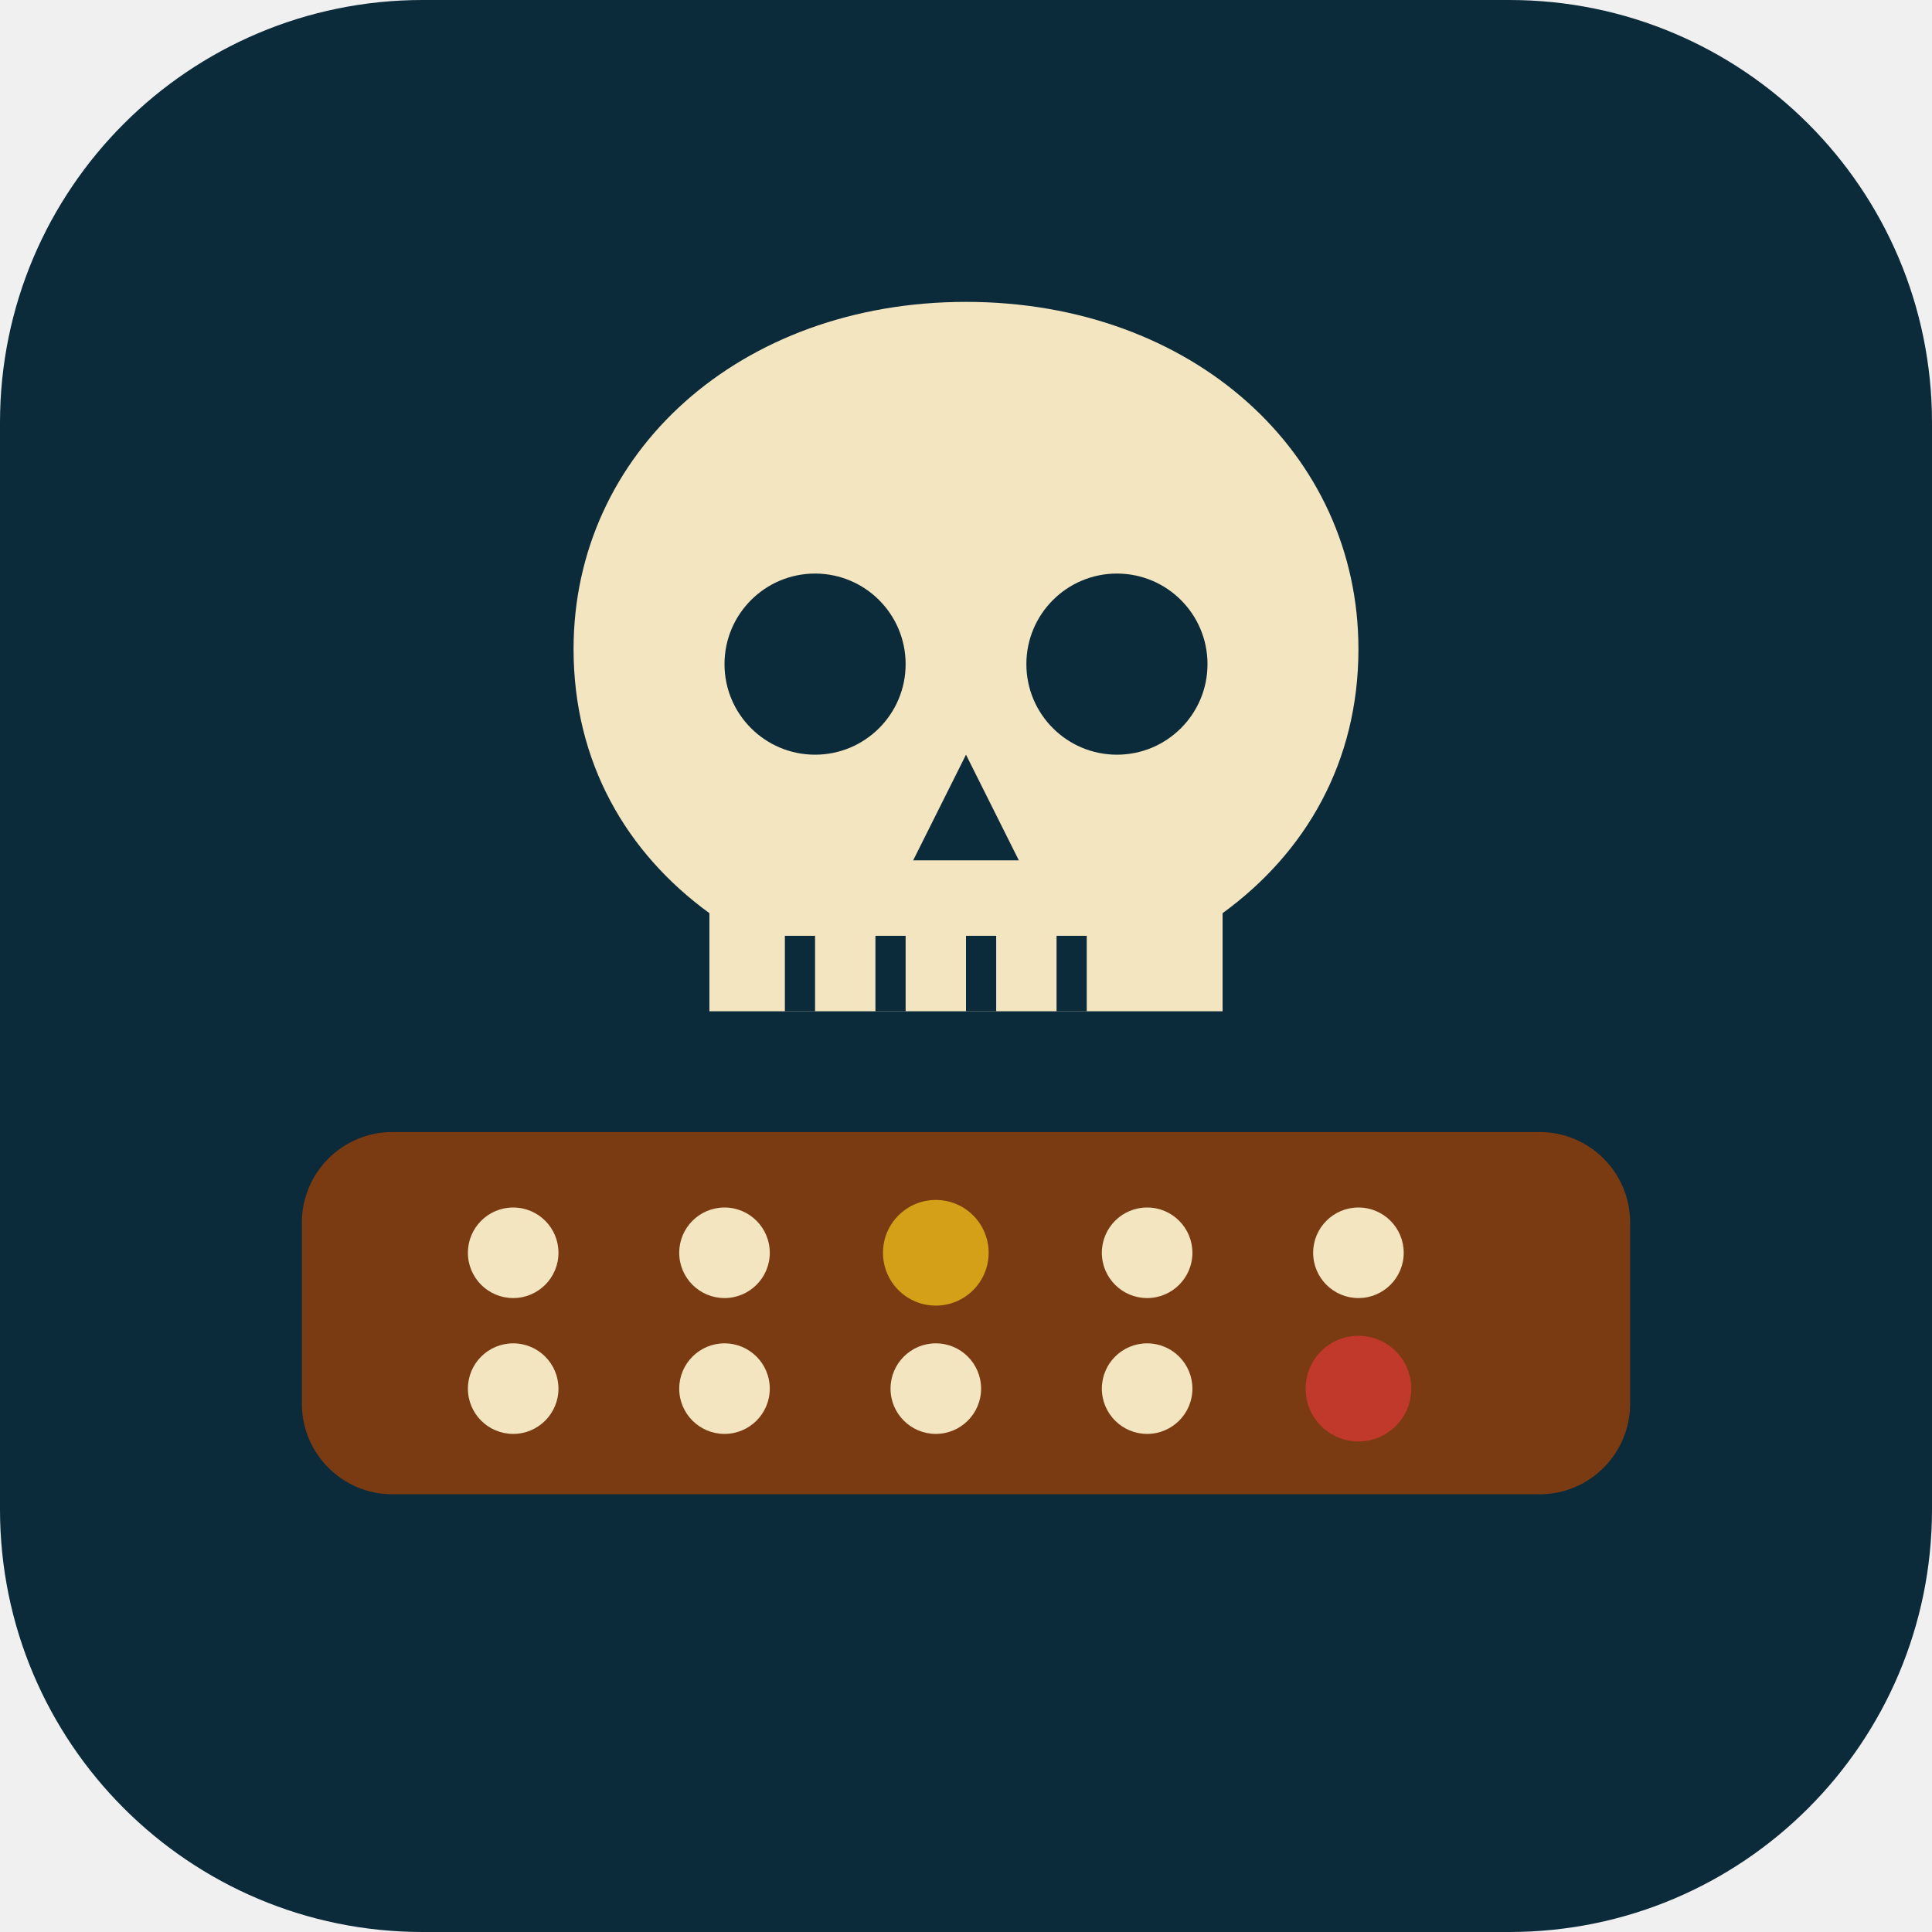
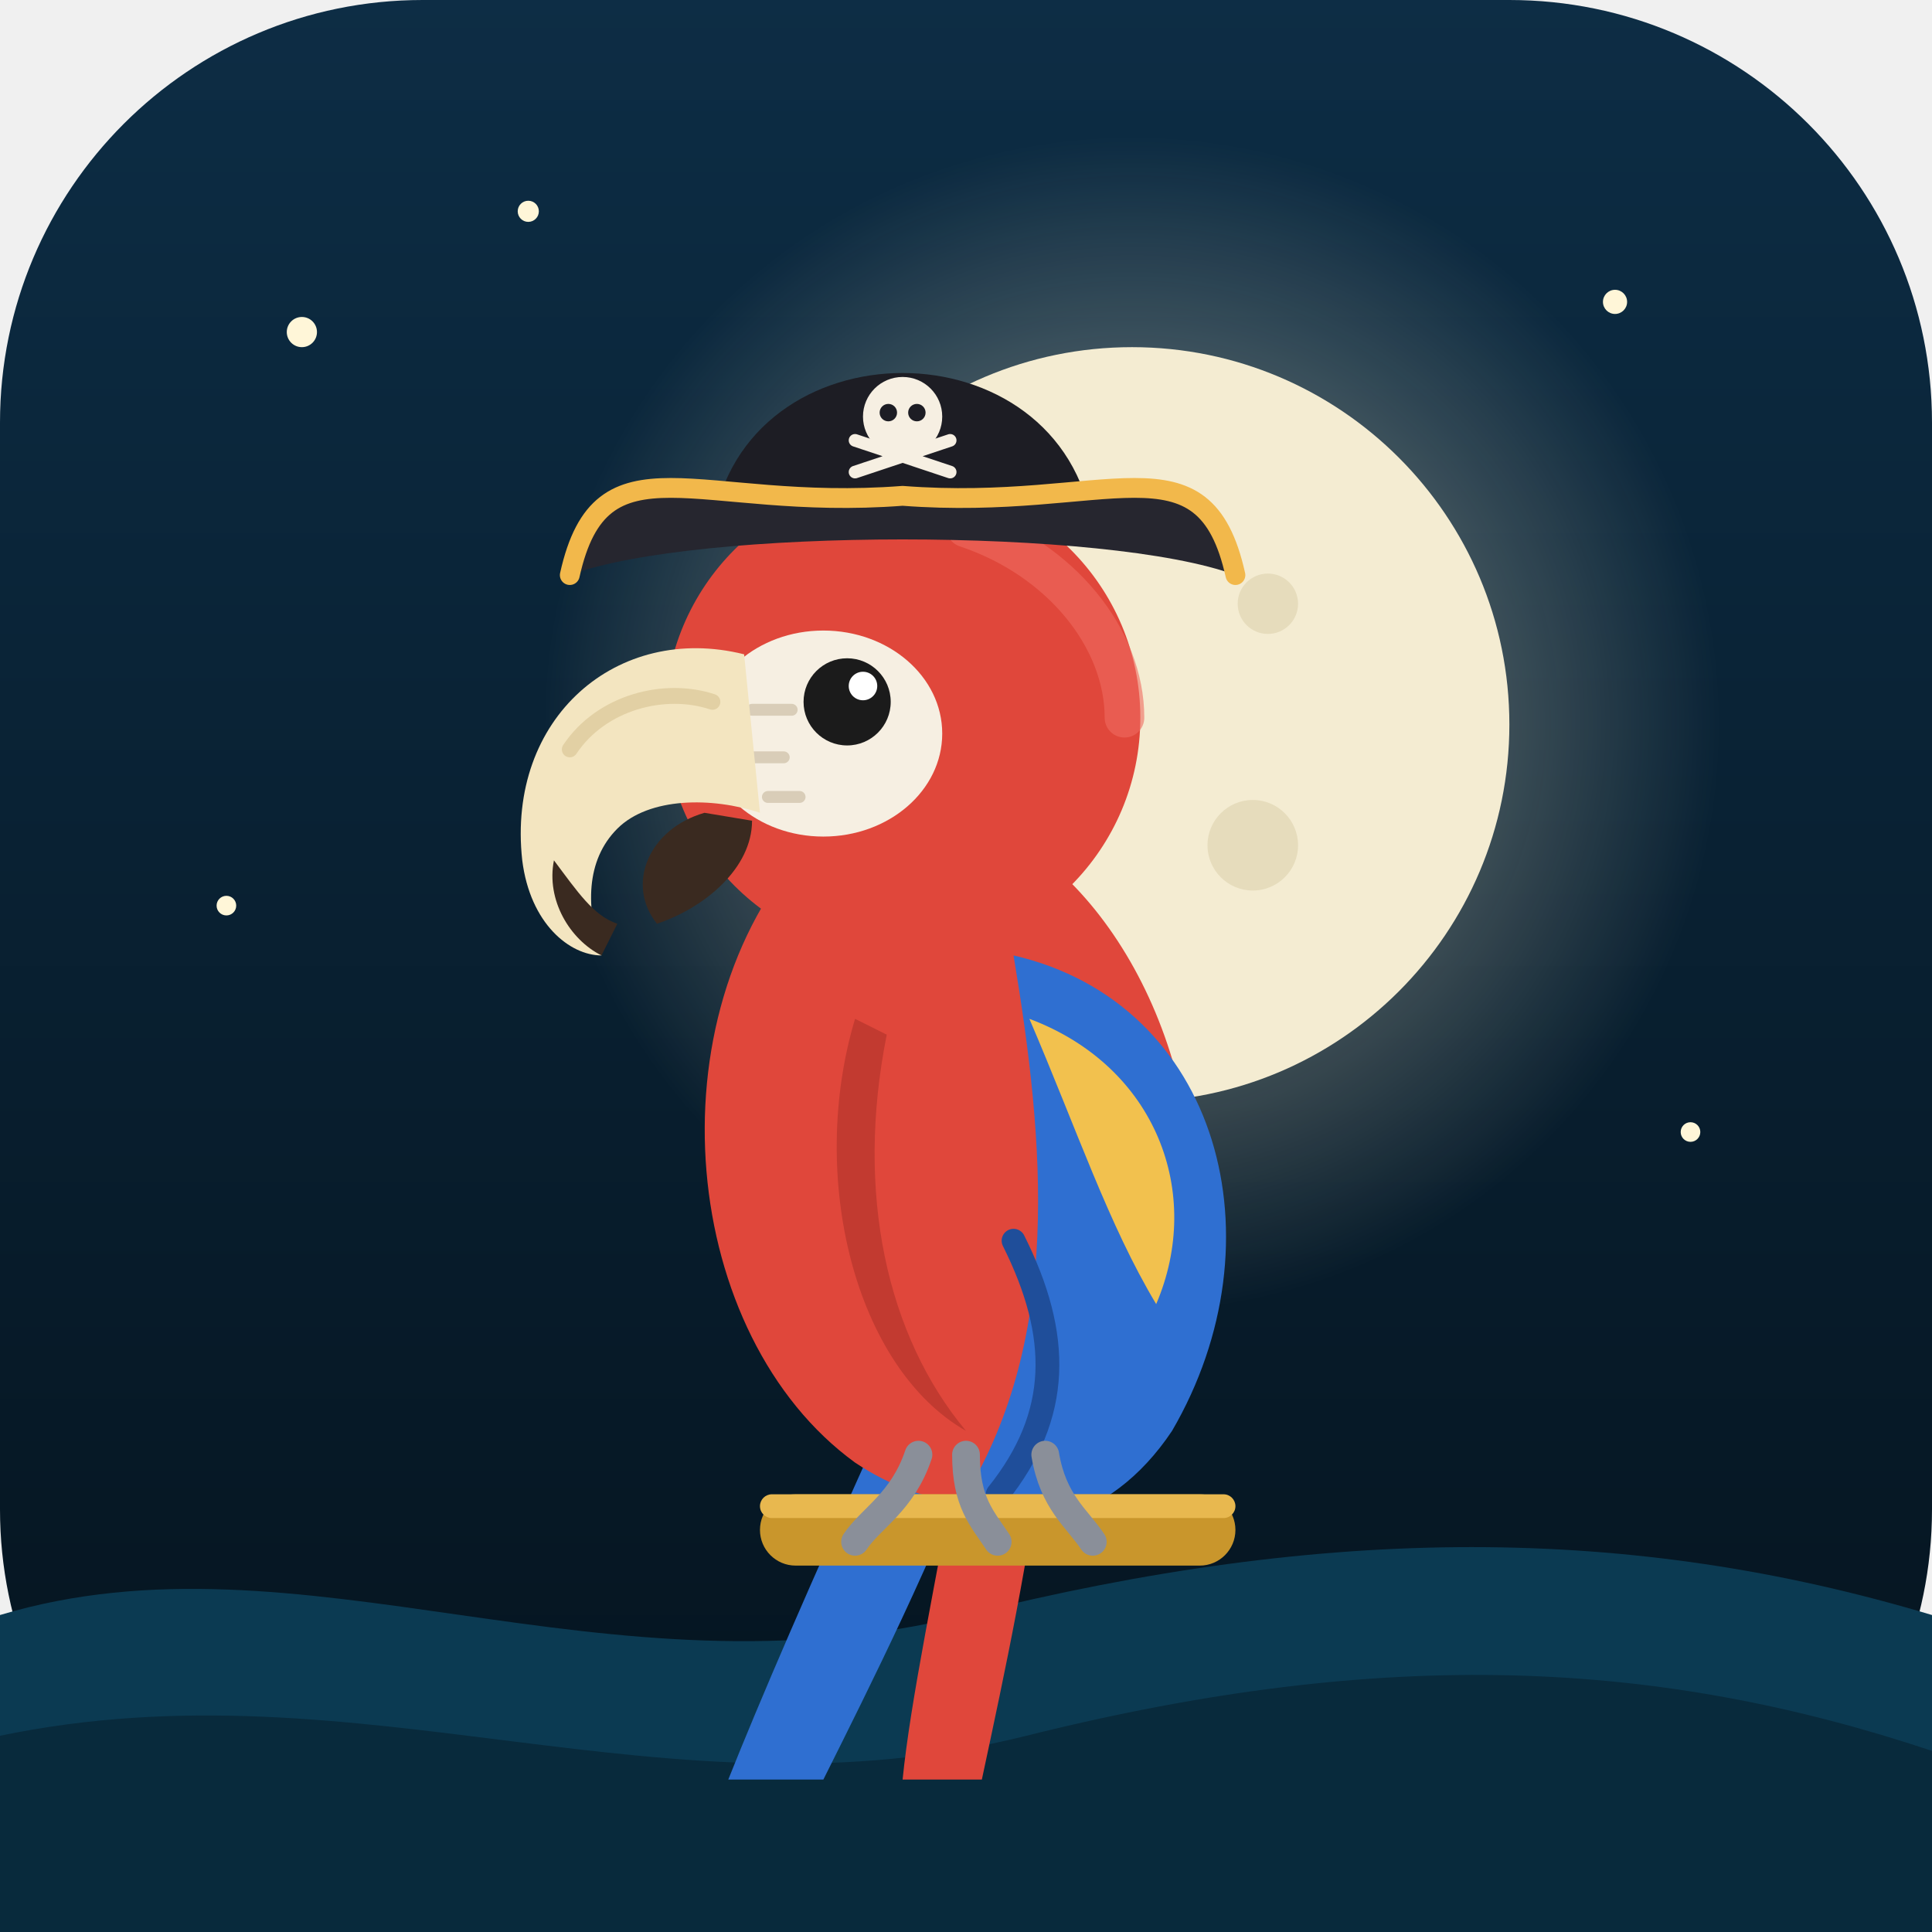
<svg xmlns="http://www.w3.org/2000/svg" viewBox="0 0 256 256">
-   <rect width="256" height="256" rx="56" fill="#0b2a3a" />
-   <rect x="40" y="150" width="176" height="48" rx="12" fill="#7a3b12" />
-   <g fill="#f3e5c0">
-     <circle cx="68" cy="166" r="6" />
-     <circle cx="96" cy="166" r="6" />
-     <circle cx="124" cy="166" r="6" />
-     <circle cx="152" cy="166" r="6" />
-     <circle cx="180" cy="166" r="6" />
-     <circle cx="68" cy="184" r="6" />
-     <circle cx="96" cy="184" r="6" />
-     <circle cx="124" cy="184" r="6" />
-     <circle cx="152" cy="184" r="6" />
-     <circle cx="180" cy="184" r="6" />
+   <defs>
+     <linearGradient id="sky" x1="0" y1="0" x2="0" y2="1">
+       <stop offset="0" stop-color="#0d2d45" />
+       <stop offset="1" stop-color="#04121c" />
+     </linearGradient>
+     <radialGradient id="glow" cx="0.5" cy="0.5" r="0.5">
+       <stop offset="0" stop-color="#fff6d8" stop-opacity=".55" />
+       <stop offset="1" stop-color="#fff6d8" stop-opacity="0" />
+     </radialGradient>
+   </defs>
+   <rect width="256" height="256" rx="56" fill="url(#sky)" />
+   <g transform="translate(0.0 0.0) scale(1.0)">
+     <circle cx="150" cy="96" r="78" fill="url(#glow)" />
+     <circle cx="150" cy="96" r="50" fill="#f4ecd2" />
+     <circle cx="136" cy="84" r="8" fill="#e6dcbc" />
+     <circle cx="166" cy="112" r="6" fill="#e6dcbc" />
+     <circle cx="168" cy="80" r="4" fill="#e6dcbc" />
+     <g fill="#fff6d8">
+       <circle cx="40" cy="44" r="2" />
+       <circle cx="70" cy="28" r="1.4" />
+       <circle cx="214" cy="40" r="1.6" />
+       <circle cx="224" cy="150" r="1.3" />
+       <circle cx="30" cy="120" r="1.3" />
+     </g>
+     <path d="M0 214 C 40 202, 80 226, 128 214 S 216 202, 256 214 V 256 H 0 Z" fill="#0b3a52" />
+     <path d="M0 230 C 48 220, 88 242, 136 230 S 220 220, 256 232 V 256 H 0 Z" fill="#082a3c" />
+     <g transform="translate(44 30) scale(1.05)">
+       <path d="M70 150 C 60 172, 54 186, 50 196 L 62 196 C 68 184, 76 168, 82 152 Z" fill="#2f6fd1" />
+       <path d="M80 150 C 76 172, 73 186, 72 196 L 82 196 C 85 182, 88 168, 90 152 Z" fill="#e0473b" />
+       <path d="M60 78 C 40 100, 44 140, 66 156 C 84 168, 104 158, 108 134 C 112 108, 100 84, 84 76 Z" fill="#e0473b" />
+       <path d="M66 100 C 60 120, 66 144, 80 152 C 70 140, 66 122, 70 102 Z" fill="#c23a30" />
+       <path d="M86 92 C 112 98, 120 128, 106 152 C 98 164, 86 166, 80 160 C 92 140, 90 116, 86 92 Z" fill="#2f6fd1" />
+       <path d="M88 100 C 104 106, 110 122, 104 136 C 98 126, 94 114, 88 100 Z" fill="#f2c14e" />
+       <path d="M86 128 C 92 140, 92 150, 84 160" stroke="#1f4e9a" stroke-width="3" fill="none" stroke-linecap="round" />
+       <circle cx="72" cy="62" r="30" fill="#e0473b" />
+       <path d="M80 38 C 92 42, 100 52, 100 62" stroke="#ef6b5f" stroke-width="5" fill="none" stroke-linecap="round" opacity=".6" />
+       <ellipse cx="62" cy="64" rx="15" ry="13" fill="#f6efe2" />
+       <path d="M53 61 h5 M53 67 h4 M55 72 h4" stroke="#d9cdb8" stroke-width="1.5" stroke-linecap="round" />
+       <circle cx="65" cy="60" r="5.5" fill="#1b1b1b" />
+       <circle cx="67" cy="58" r="1.8" fill="#fff" />
+       <path d="M47 74 C 40 76, 37 83, 41 88 C 47 86, 53 81, 53 75 Z" fill="#3a2a20" />
+       <path d="M52 54 C 36 50, 22 62, 24 80 C 25 88, 30 92, 34 92 C 32 86, 32 80, 36 76 C 40 72, 48 72, 54 74 Z" fill="#f3e5c0" />
+       <path d="M34 92 C 30 90, 27 85, 28 80 C 31 84, 33 87, 36 88 Z" fill="#3a2a20" />
+       <path d="M30 66 C 34 60, 42 58, 48 60" stroke="#e2d0a4" stroke-width="2" fill="none" stroke-linecap="round" />
+       <path d="M48 38 C 52 12, 92 12, 96 38 Z" fill="#1d1d24" />
+       <path d="M30 44 C 34 26, 46 36, 72 34 C 98 36, 110 26, 114 44 C 98 38, 46 38, 30 44 Z" fill="#26262f" />
+       <path d="M30 44 C 34 26, 46 36, 72 34 C 98 36, 110 26, 114 44" stroke="#f2b84b" stroke-width="2.5" fill="none" stroke-linejoin="round" stroke-linecap="round" />
+       <circle cx="72" cy="24" r="5" fill="#f6efe2" />
+       <circle cx="70.2" cy="23.5" r="1.1" fill="#1d1d24" />
+       <circle cx="73.8" cy="23.5" r="1.1" fill="#1d1d24" />
+       <path d="M66 31 l12 -4 M66 27 l12 4" stroke="#f6efe2" stroke-width="1.6" stroke-linecap="round" />
+       <rect x="54" y="160" width="60" height="9" rx="4.5" fill="#c9962c" />
+       <rect x="54" y="160" width="60" height="3" rx="1.5" fill="#e8b84f" />
+       <path d="M74 155 c-2 6 -6 8 -8 11 M80 155 c0 6 2 8 4 11 M90 155 c1 6 4 8 6 11" stroke="#8a8f99" stroke-width="3.5" fill="none" stroke-linecap="round" />
+     </g>
  </g>
-   <circle cx="124" cy="166" r="7" fill="#d4a017" />
-   <circle cx="180" cy="184" r="7" fill="#c0392b" />
-   <path d="M128 40c-30 0-52 20-52 46 0 15 7 27 18 35v13h68v-13c11-8 18-20 18-35 0-26-22-46-52-46z" fill="#f3e5c0" />
-   <circle cx="108" cy="88" r="12" fill="#0b2a3a" />
-   <circle cx="148" cy="88" r="12" fill="#0b2a3a" />
-   <path d="M128 100l-7 14h14z" fill="#0b2a3a" />
-   <path d="M106 124v10M118 124v10M130 124v10M142 124v10" stroke="#0b2a3a" stroke-width="4" />
</svg>
